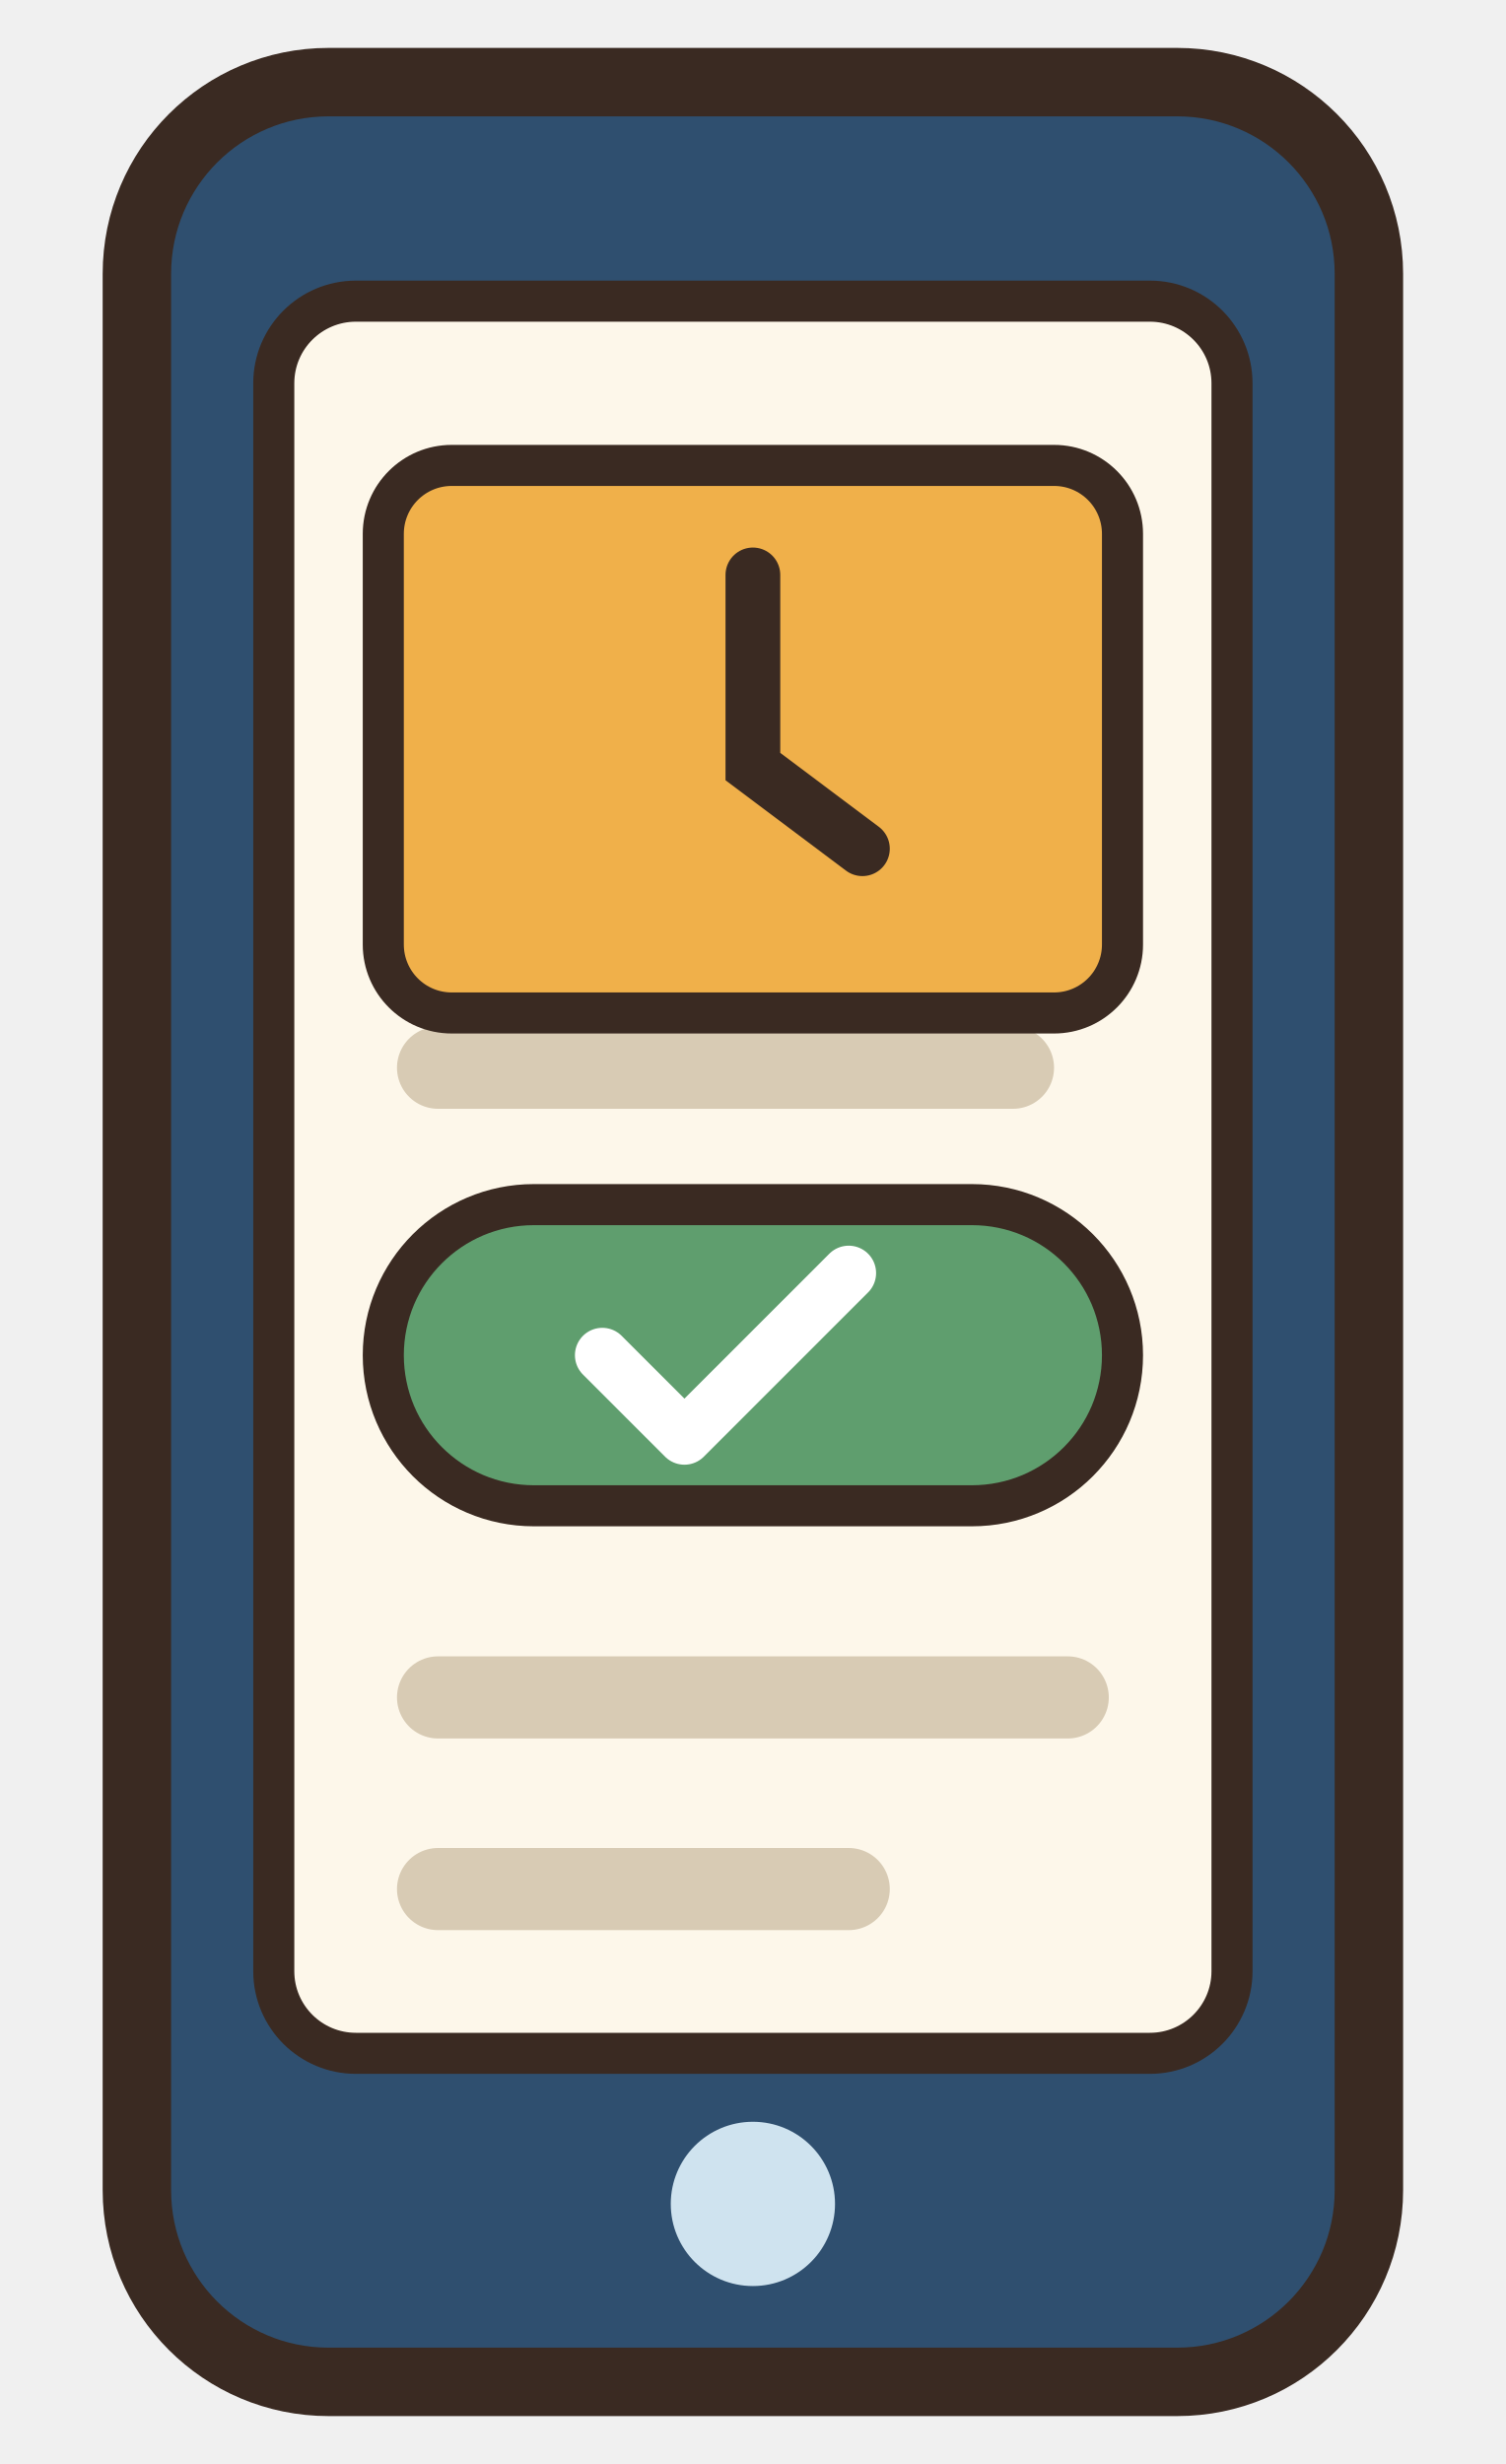
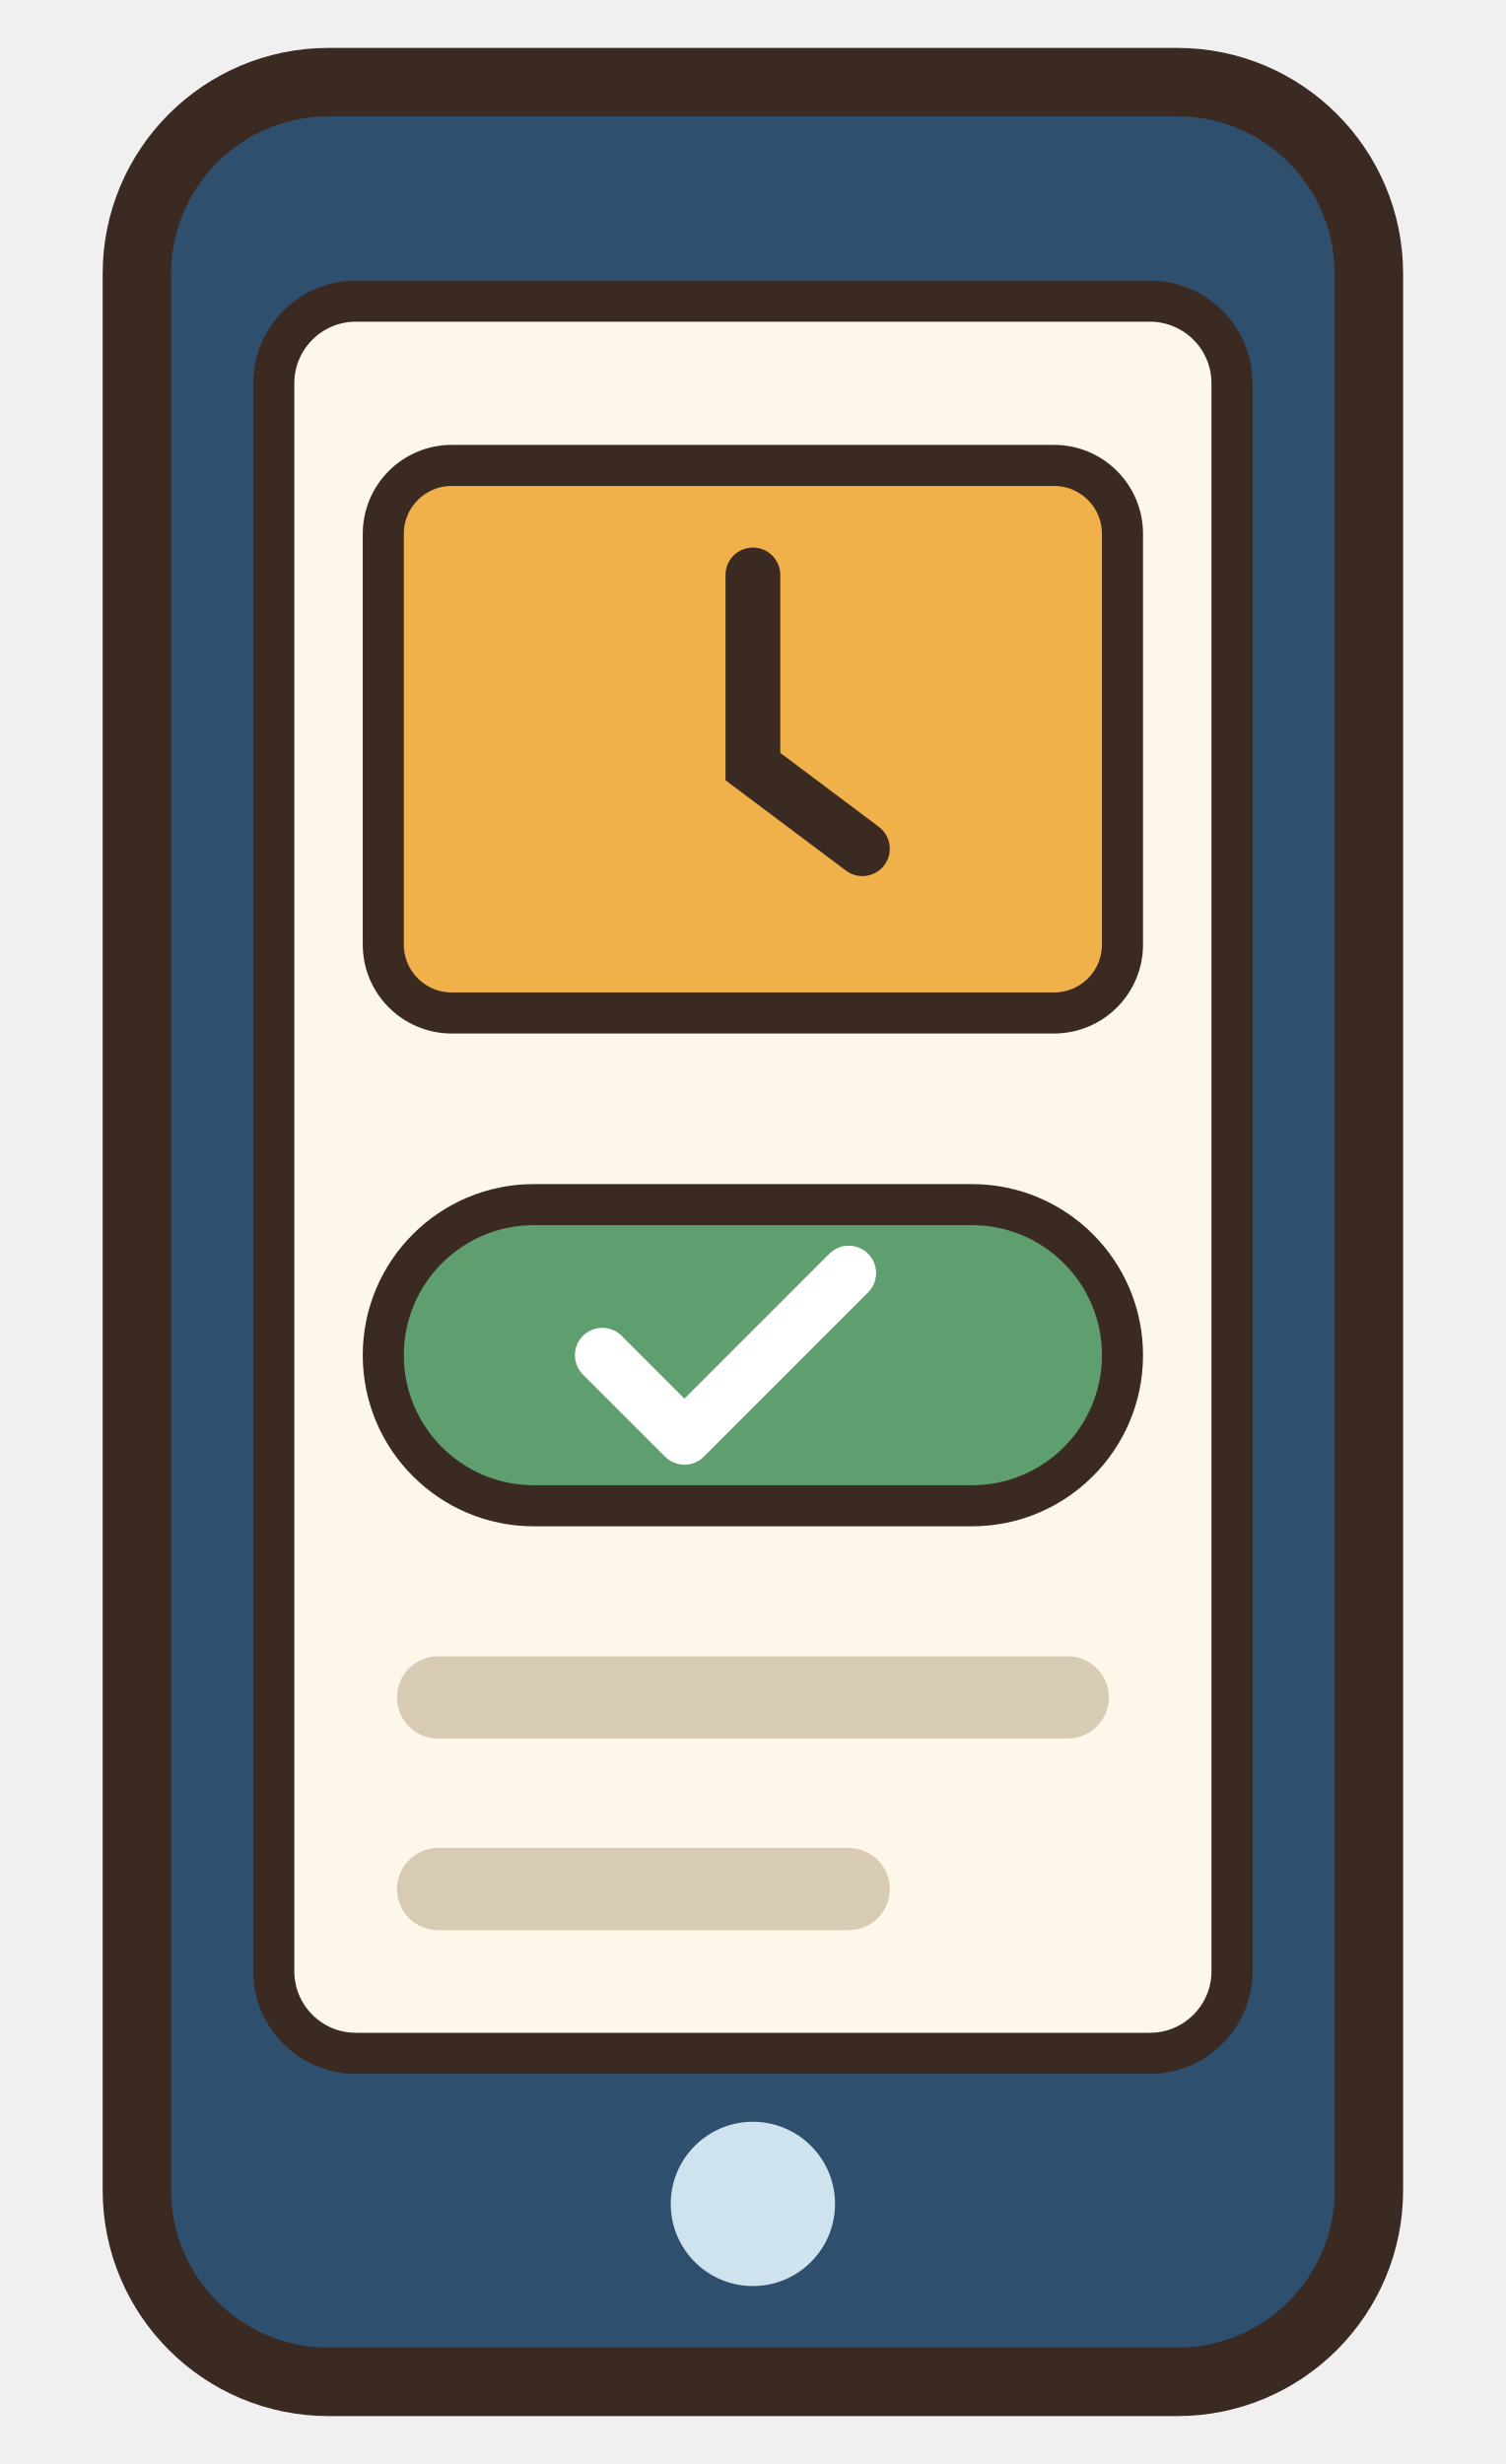
<svg xmlns="http://www.w3.org/2000/svg" viewBox="0 0 110 180">
  <rect x="10" y="6" width="90" height="168" rx="14" fill="#2f4f6f" stroke="#3a2a22" stroke-width="5" />
  <rect x="20" y="22" width="70" height="128" rx="6" fill="#fdf7ea" stroke="#3a2a22" stroke-width="3" />
  <circle cx="55" cy="161" r="6" fill="#cfe3ef" />
-   <g data-when="idle">
-     <path d="M32 46 h46 M32 62 h36 M32 78 h42" stroke="#d8cbb4" stroke-width="6" stroke-linecap="round" />
-   </g>
-   <g data-when="booked">
+   <g>
    <rect x="28" y="34" width="54" height="40" rx="5" fill="#f0b04a" stroke="#3a2a22" stroke-width="3" />
    <path d="M55 42 v14 l8 6" fill="none" stroke="#3a2a22" stroke-width="4" stroke-linecap="round" />
    <rect x="28" y="88" width="54" height="22" rx="11" fill="#5f9e6e" stroke="#3a2a22" stroke-width="3" />
    <path d="M44 99 l6 6 l12 -12" fill="none" stroke="#fff" stroke-width="4" stroke-linecap="round" stroke-linejoin="round" />
    <path d="M32 124 h46 M32 138 h30" stroke="#d8cbb4" stroke-width="6" stroke-linecap="round" />
  </g>
</svg>
